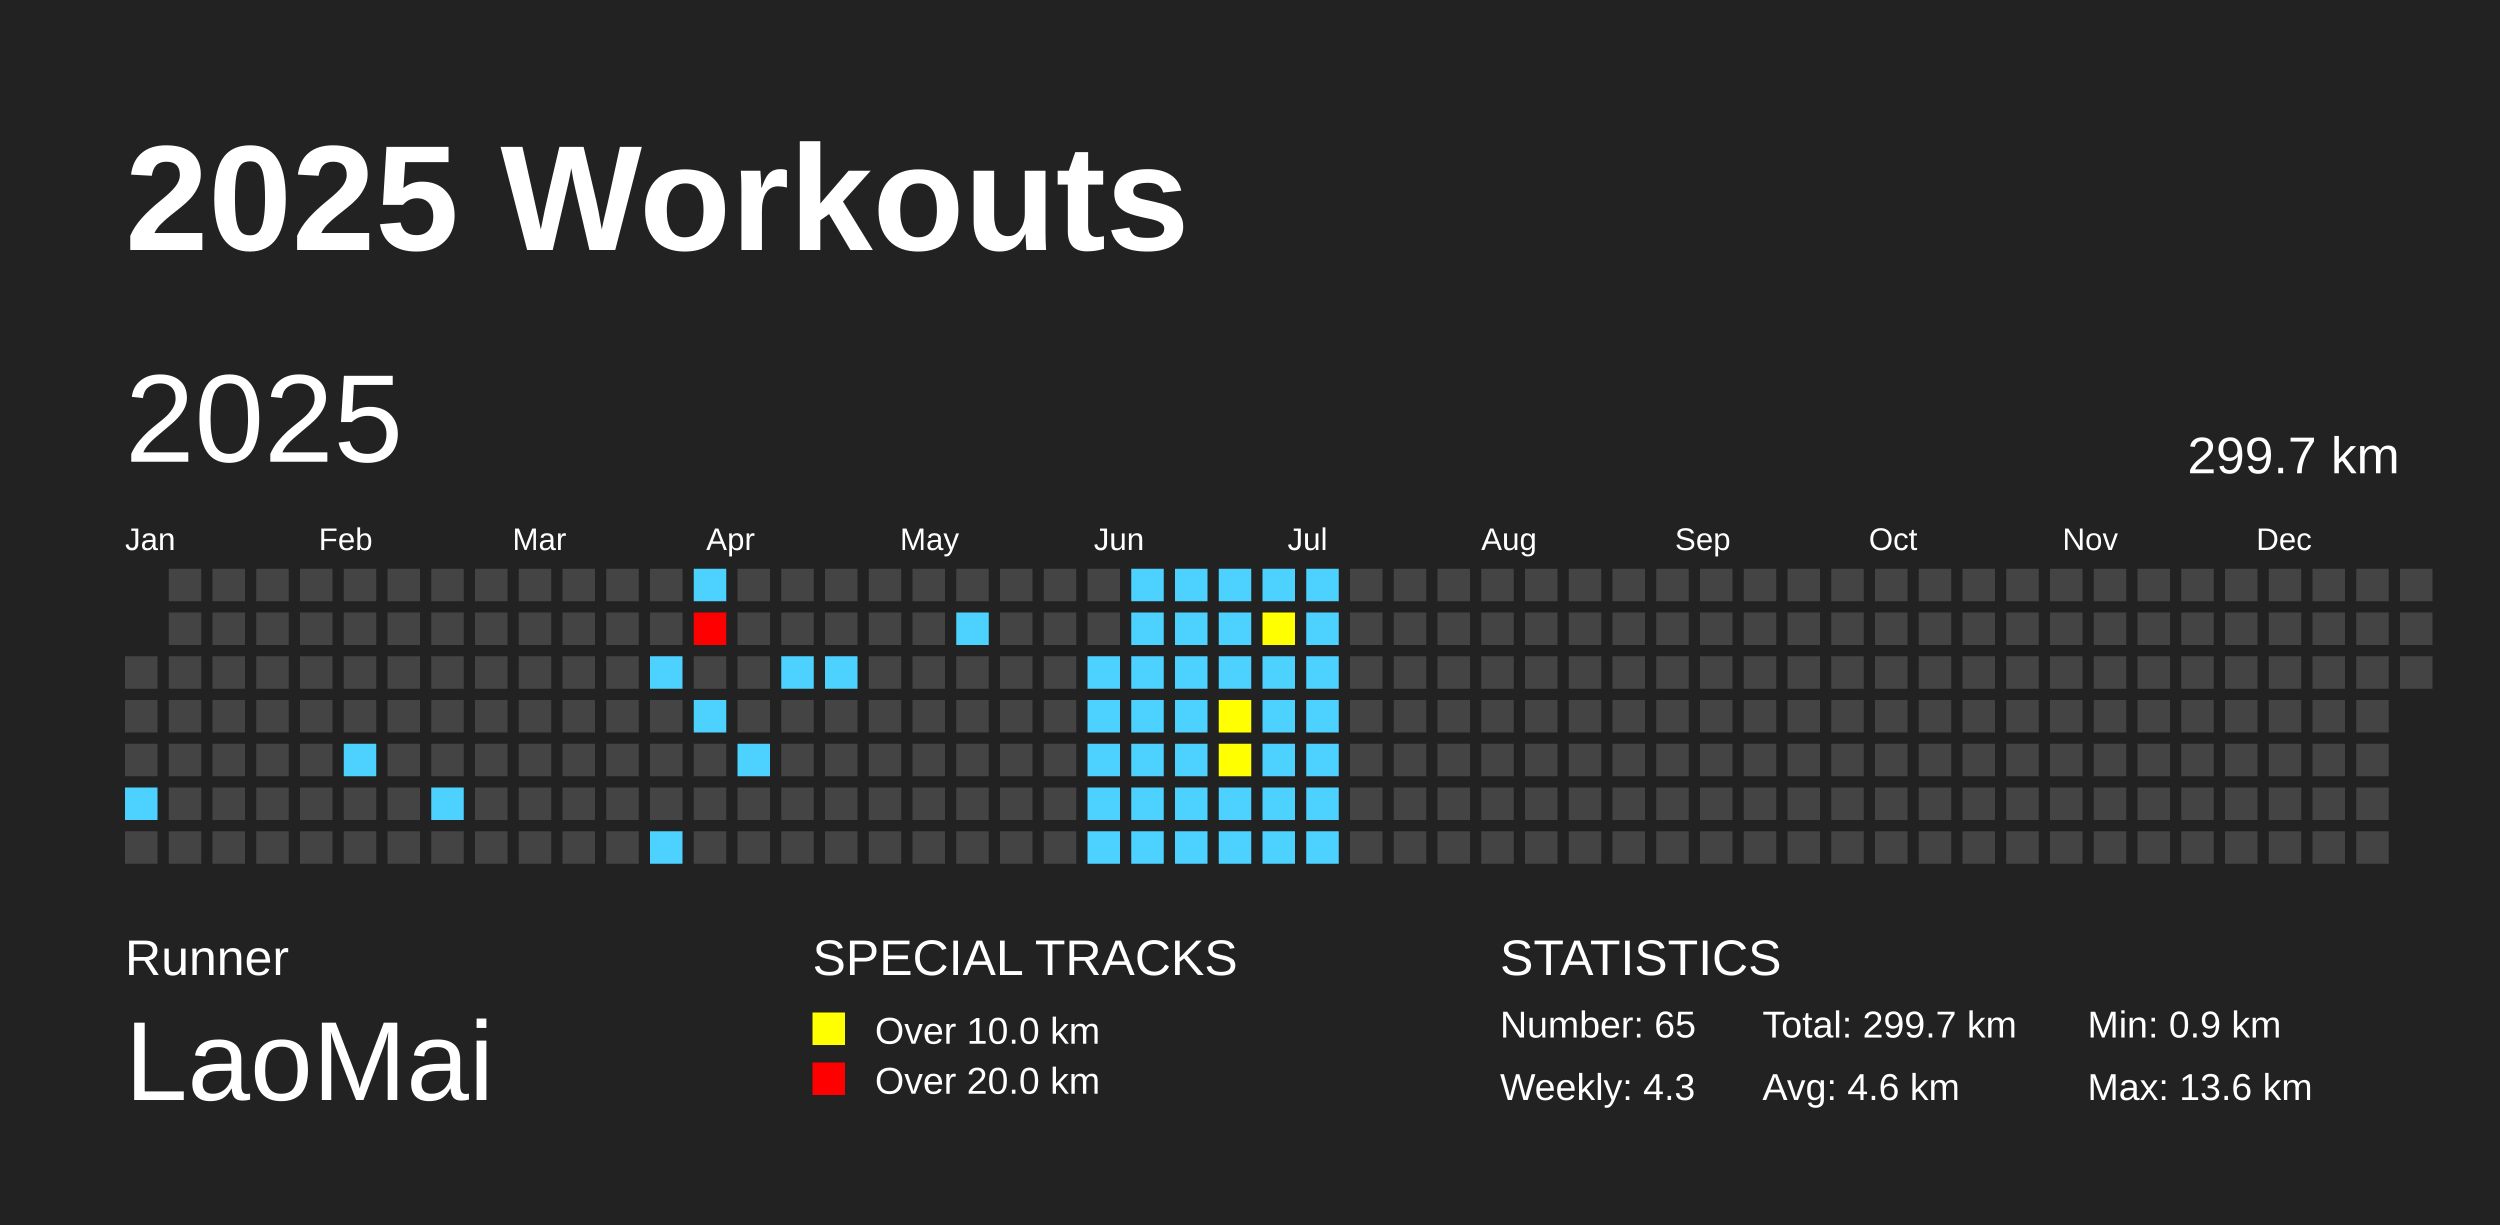
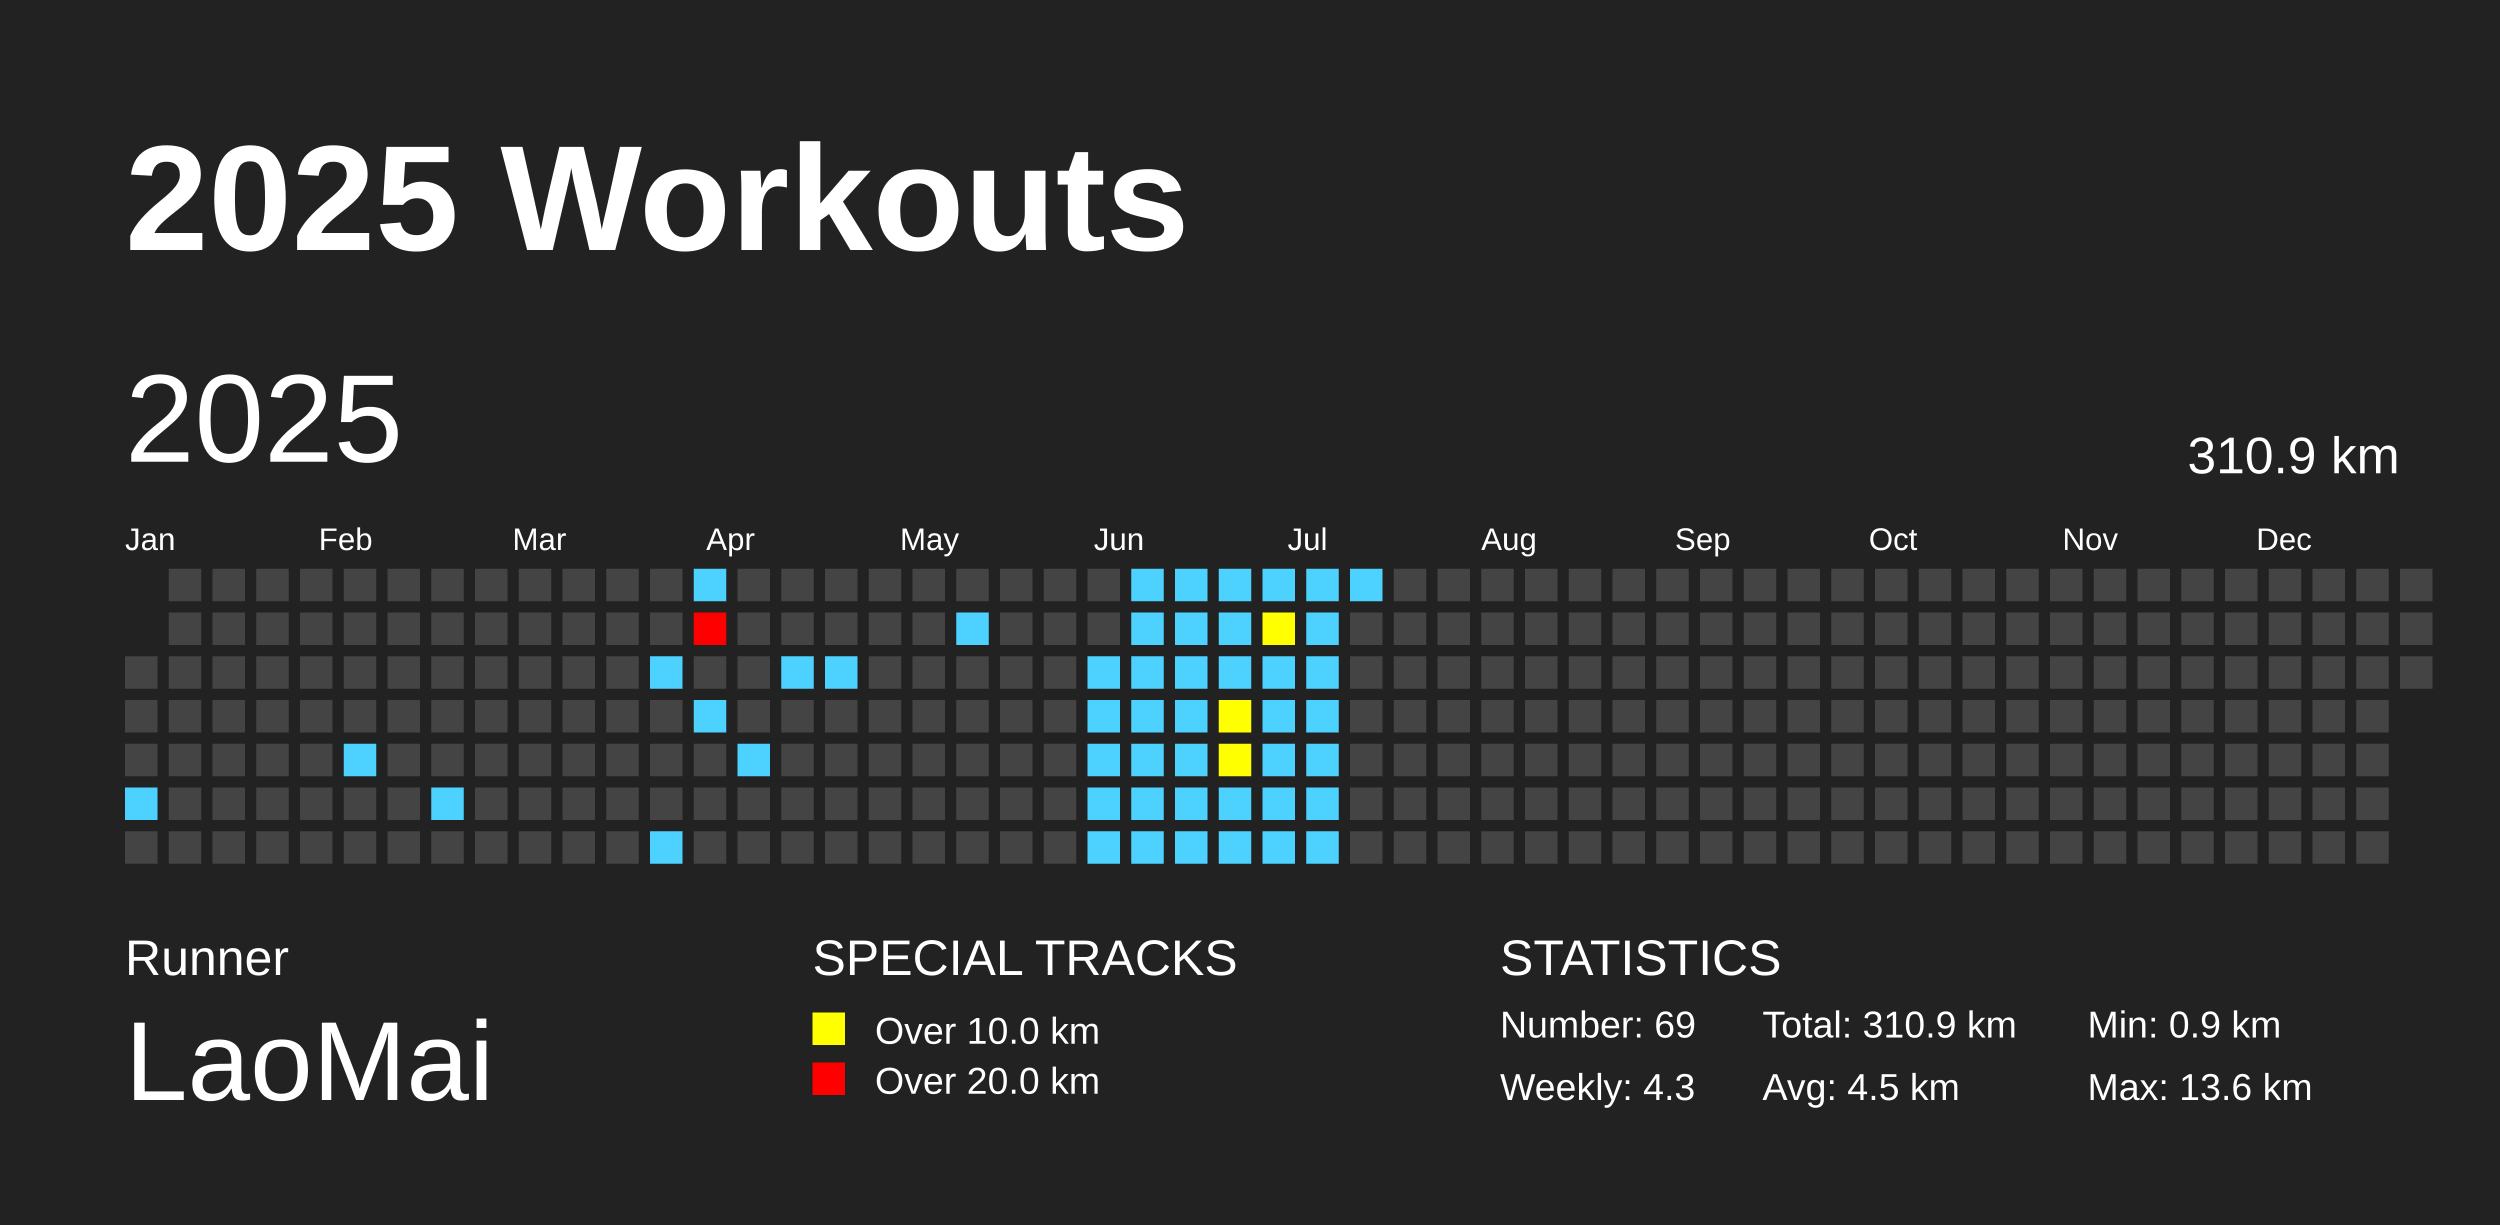
<svg xmlns="http://www.w3.org/2000/svg" baseProfile="full" height="98mm" version="1.1" viewBox="0,0,200,98" width="200mm">
  <defs />
  <rect fill="#222222" height="98" width="200" x="0" y="0" />
  <text fill="#FFFFFF" style="font-size:12px; font-family:Arial; font-weight:bold;" x="10" y="20">2025 Workouts</text>
  <text fill="#FFFFFF" style="font-size:4px; font-family:Arial" x="10" y="78">Runner</text>
  <text fill="#FFFFFF" style="font-size:9px; font-family:Arial" x="10" y="88">LaoMai</text>
  <text fill="#FFFFFF" style="font-size:4px; font-family:Arial" x="65" y="78">SPECIAL TRACKS</text>
  <rect fill="yellow" height="2.6" width="2.6" x="65" y="81" />
  <text fill="#FFFFFF" style="font-size:3px; font-family:Arial" x="70" y="83.5">Over 10.0 km</text>
  <rect fill="red" height="2.6" width="2.6" x="65" y="85" />
  <text fill="#FFFFFF" style="font-size:3px; font-family:Arial" x="70" y="87.5">Over 20.0 km</text>
  <text fill="#FFFFFF" style="font-size:4px; font-family:Arial" x="120" y="78">STATISTICS</text>
-   <text fill="#FFFFFF" style="font-size:3px; font-family:Arial" x="120" y="83">Number: 65</text>
+   <text fill="#FFFFFF" style="font-size:3px; font-family:Arial" x="120" y="83">Number: 69</text>
  <text fill="#FFFFFF" style="font-size:3px; font-family:Arial" x="120" y="88">Weekly: 4.3</text>
-   <text fill="#FFFFFF" style="font-size:3px; font-family:Arial" x="141" y="83">Total: 299.7 km</text>
-   <text fill="#FFFFFF" style="font-size:3px; font-family:Arial" x="141" y="88">Avg: 4.6 km</text>
+   <text fill="#FFFFFF" style="font-size:3px; font-family:Arial" x="141" y="83">Total: 310.9 km</text>
+   <text fill="#FFFFFF" style="font-size:3px; font-family:Arial" x="141" y="88">Avg: 4.5 km</text>
  <text fill="#FFFFFF" style="font-size:3px; font-family:Arial" x="167" y="83">Min: 0.9 km</text>
  <text fill="#FFFFFF" style="font-size:3px; font-family:Arial" x="167" y="88">Max: 13.6 km</text>
  <text dominant-baseline="hanging" fill="#FFFFFF" style="font-size:10.0px; font-family:Arial;" x="10" y="30">2025</text>
-   <text dominant-baseline="hanging" fill="#FFFFFF" style="font-size:4.125px; font-family:Arial;" x="175" y="35">299.7 km</text>
+   <text dominant-baseline="hanging" fill="#FFFFFF" style="font-size:4.125px; font-family:Arial;" x="175" y="35">310.9 km</text>
  <text fill="#FFFFFF" style="font-size:2.5px; font-family:Arial" x="10.0" y="44">Jan</text>
  <text fill="#FFFFFF" style="font-size:2.5px; font-family:Arial" x="25.5" y="44">Feb</text>
  <text fill="#FFFFFF" style="font-size:2.5px; font-family:Arial" x="41.0" y="44">Mar</text>
  <text fill="#FFFFFF" style="font-size:2.5px; font-family:Arial" x="56.5" y="44">Apr</text>
  <text fill="#FFFFFF" style="font-size:2.5px; font-family:Arial" x="72.0" y="44">May</text>
  <text fill="#FFFFFF" style="font-size:2.5px; font-family:Arial" x="87.5" y="44">Jun</text>
  <text fill="#FFFFFF" style="font-size:2.5px; font-family:Arial" x="103.0" y="44">Jul</text>
  <text fill="#FFFFFF" style="font-size:2.5px; font-family:Arial" x="118.5" y="44">Aug</text>
  <text fill="#FFFFFF" style="font-size:2.5px; font-family:Arial" x="134.0" y="44">Sep</text>
  <text fill="#FFFFFF" style="font-size:2.5px; font-family:Arial" x="149.5" y="44">Oct</text>
  <text fill="#FFFFFF" style="font-size:2.5px; font-family:Arial" x="165.0" y="44">Nov</text>
  <text fill="#FFFFFF" style="font-size:2.5px; font-family:Arial" x="180.5" y="44">Dec</text>
  <rect fill="#444444" height="2.6" width="2.6" x="10.0" y="52.5" />
  <rect fill="#444444" height="2.6" width="2.6" x="10.0" y="56.0" />
  <rect fill="#444444" height="2.6" width="2.6" x="10.0" y="59.5" />
  <rect fill="#4DD2FF" height="2.6" width="2.6" x="10.0" y="63.0" />
  <rect fill="#444444" height="2.6" width="2.6" x="10.0" y="66.5" />
  <rect fill="#444444" height="2.6" width="2.6" x="13.5" y="45.5" />
  <rect fill="#444444" height="2.6" width="2.6" x="13.5" y="49.0" />
  <rect fill="#444444" height="2.6" width="2.6" x="13.5" y="52.5" />
  <rect fill="#444444" height="2.6" width="2.6" x="13.5" y="56.0" />
  <rect fill="#444444" height="2.6" width="2.6" x="13.5" y="59.5" />
  <rect fill="#444444" height="2.6" width="2.6" x="13.5" y="63.0" />
  <rect fill="#444444" height="2.6" width="2.6" x="13.5" y="66.5" />
  <rect fill="#444444" height="2.6" width="2.6" x="17.0" y="45.5" />
  <rect fill="#444444" height="2.6" width="2.6" x="17.0" y="49.0" />
  <rect fill="#444444" height="2.6" width="2.6" x="17.0" y="52.5" />
  <rect fill="#444444" height="2.6" width="2.6" x="17.0" y="56.0" />
  <rect fill="#444444" height="2.6" width="2.6" x="17.0" y="59.5" />
  <rect fill="#444444" height="2.6" width="2.6" x="17.0" y="63.0" />
  <rect fill="#444444" height="2.6" width="2.6" x="17.0" y="66.5" />
  <rect fill="#444444" height="2.6" width="2.6" x="20.5" y="45.5" />
  <rect fill="#444444" height="2.6" width="2.6" x="20.5" y="49.0" />
  <rect fill="#444444" height="2.6" width="2.6" x="20.5" y="52.5" />
  <rect fill="#444444" height="2.6" width="2.6" x="20.5" y="56.0" />
  <rect fill="#444444" height="2.6" width="2.6" x="20.5" y="59.5" />
  <rect fill="#444444" height="2.6" width="2.6" x="20.5" y="63.0" />
  <rect fill="#444444" height="2.6" width="2.6" x="20.5" y="66.5" />
  <rect fill="#444444" height="2.6" width="2.6" x="24.0" y="45.5" />
  <rect fill="#444444" height="2.6" width="2.6" x="24.0" y="49.0" />
  <rect fill="#444444" height="2.6" width="2.6" x="24.0" y="52.5" />
  <rect fill="#444444" height="2.6" width="2.6" x="24.0" y="56.0" />
  <rect fill="#444444" height="2.6" width="2.6" x="24.0" y="59.5" />
  <rect fill="#444444" height="2.6" width="2.6" x="24.0" y="63.0" />
  <rect fill="#444444" height="2.6" width="2.6" x="24.0" y="66.5" />
  <rect fill="#444444" height="2.6" width="2.6" x="27.5" y="45.5" />
  <rect fill="#444444" height="2.6" width="2.6" x="27.5" y="49.0" />
  <rect fill="#444444" height="2.6" width="2.6" x="27.5" y="52.5" />
  <rect fill="#444444" height="2.6" width="2.6" x="27.5" y="56.0" />
  <rect fill="#4DD2FF" height="2.6" width="2.6" x="27.5" y="59.5" />
  <rect fill="#444444" height="2.6" width="2.6" x="27.5" y="63.0" />
  <rect fill="#444444" height="2.6" width="2.6" x="27.5" y="66.5" />
  <rect fill="#444444" height="2.6" width="2.6" x="31.0" y="45.5" />
  <rect fill="#444444" height="2.6" width="2.6" x="31.0" y="49.0" />
  <rect fill="#444444" height="2.6" width="2.6" x="31.0" y="52.5" />
  <rect fill="#444444" height="2.6" width="2.6" x="31.0" y="56.0" />
  <rect fill="#444444" height="2.6" width="2.6" x="31.0" y="59.5" />
  <rect fill="#444444" height="2.6" width="2.6" x="31.0" y="63.0" />
  <rect fill="#444444" height="2.6" width="2.6" x="31.0" y="66.5" />
  <rect fill="#444444" height="2.6" width="2.6" x="34.5" y="45.5" />
  <rect fill="#444444" height="2.6" width="2.6" x="34.5" y="49.0" />
  <rect fill="#444444" height="2.6" width="2.6" x="34.5" y="52.5" />
  <rect fill="#444444" height="2.6" width="2.6" x="34.5" y="56.0" />
  <rect fill="#444444" height="2.6" width="2.6" x="34.5" y="59.5" />
  <rect fill="#4DD2FF" height="2.6" width="2.6" x="34.5" y="63.0" />
  <rect fill="#444444" height="2.6" width="2.6" x="34.5" y="66.5" />
  <rect fill="#444444" height="2.6" width="2.6" x="38.0" y="45.5" />
  <rect fill="#444444" height="2.6" width="2.6" x="38.0" y="49.0" />
  <rect fill="#444444" height="2.6" width="2.6" x="38.0" y="52.5" />
  <rect fill="#444444" height="2.6" width="2.6" x="38.0" y="56.0" />
  <rect fill="#444444" height="2.6" width="2.6" x="38.0" y="59.5" />
  <rect fill="#444444" height="2.6" width="2.6" x="38.0" y="63.0" />
  <rect fill="#444444" height="2.6" width="2.6" x="38.0" y="66.5" />
  <rect fill="#444444" height="2.6" width="2.6" x="41.5" y="45.5" />
  <rect fill="#444444" height="2.6" width="2.6" x="41.5" y="49.0" />
  <rect fill="#444444" height="2.6" width="2.6" x="41.5" y="52.5" />
  <rect fill="#444444" height="2.6" width="2.6" x="41.5" y="56.0" />
  <rect fill="#444444" height="2.6" width="2.6" x="41.5" y="59.5" />
  <rect fill="#444444" height="2.6" width="2.6" x="41.5" y="63.0" />
  <rect fill="#444444" height="2.6" width="2.6" x="41.5" y="66.5" />
  <rect fill="#444444" height="2.6" width="2.6" x="45.0" y="45.5" />
  <rect fill="#444444" height="2.6" width="2.6" x="45.0" y="49.0" />
  <rect fill="#444444" height="2.6" width="2.6" x="45.0" y="52.5" />
  <rect fill="#444444" height="2.6" width="2.6" x="45.0" y="56.0" />
  <rect fill="#444444" height="2.6" width="2.6" x="45.0" y="59.5" />
  <rect fill="#444444" height="2.6" width="2.6" x="45.0" y="63.0" />
  <rect fill="#444444" height="2.6" width="2.6" x="45.0" y="66.5" />
  <rect fill="#444444" height="2.6" width="2.6" x="48.5" y="45.5" />
  <rect fill="#444444" height="2.6" width="2.6" x="48.5" y="49.0" />
  <rect fill="#444444" height="2.6" width="2.6" x="48.5" y="52.5" />
  <rect fill="#444444" height="2.6" width="2.6" x="48.5" y="56.0" />
  <rect fill="#444444" height="2.6" width="2.6" x="48.5" y="59.5" />
  <rect fill="#444444" height="2.6" width="2.6" x="48.5" y="63.0" />
  <rect fill="#444444" height="2.6" width="2.6" x="48.5" y="66.5" />
  <rect fill="#444444" height="2.6" width="2.6" x="52.0" y="45.5" />
  <rect fill="#444444" height="2.6" width="2.6" x="52.0" y="49.0" />
  <rect fill="#4DD2FF" height="2.6" width="2.6" x="52.0" y="52.5" />
  <rect fill="#444444" height="2.6" width="2.6" x="52.0" y="56.0" />
  <rect fill="#444444" height="2.6" width="2.6" x="52.0" y="59.5" />
  <rect fill="#444444" height="2.6" width="2.6" x="52.0" y="63.0" />
  <rect fill="#4DD2FF" height="2.6" width="2.6" x="52.0" y="66.5" />
  <rect fill="#4DD2FF" height="2.6" width="2.6" x="55.5" y="45.5" />
  <rect fill="red" height="2.6" width="2.6" x="55.5" y="49.0" />
  <rect fill="#444444" height="2.6" width="2.6" x="55.5" y="52.5" />
  <rect fill="#4DD2FF" height="2.6" width="2.6" x="55.5" y="56.0" />
  <rect fill="#444444" height="2.6" width="2.6" x="55.5" y="59.5" />
  <rect fill="#444444" height="2.6" width="2.6" x="55.5" y="63.0" />
  <rect fill="#444444" height="2.6" width="2.6" x="55.5" y="66.5" />
  <rect fill="#444444" height="2.6" width="2.6" x="59.0" y="45.5" />
  <rect fill="#444444" height="2.6" width="2.6" x="59.0" y="49.0" />
  <rect fill="#444444" height="2.6" width="2.6" x="59.0" y="52.5" />
  <rect fill="#444444" height="2.6" width="2.6" x="59.0" y="56.0" />
  <rect fill="#4DD2FF" height="2.6" width="2.6" x="59.0" y="59.5" />
  <rect fill="#444444" height="2.6" width="2.6" x="59.0" y="63.0" />
  <rect fill="#444444" height="2.6" width="2.6" x="59.0" y="66.5" />
  <rect fill="#444444" height="2.6" width="2.6" x="62.5" y="45.5" />
  <rect fill="#444444" height="2.6" width="2.6" x="62.5" y="49.0" />
  <rect fill="#4DD2FF" height="2.6" width="2.6" x="62.5" y="52.5" />
  <rect fill="#444444" height="2.6" width="2.6" x="62.5" y="56.0" />
  <rect fill="#444444" height="2.6" width="2.6" x="62.5" y="59.5" />
  <rect fill="#444444" height="2.6" width="2.6" x="62.5" y="63.0" />
  <rect fill="#444444" height="2.6" width="2.6" x="62.5" y="66.5" />
  <rect fill="#444444" height="2.6" width="2.6" x="66.0" y="45.5" />
  <rect fill="#444444" height="2.6" width="2.6" x="66.0" y="49.0" />
  <rect fill="#4DD2FF" height="2.6" width="2.6" x="66.0" y="52.5" />
  <rect fill="#444444" height="2.6" width="2.6" x="66.0" y="56.0" />
  <rect fill="#444444" height="2.6" width="2.6" x="66.0" y="59.5" />
  <rect fill="#444444" height="2.6" width="2.6" x="66.0" y="63.0" />
  <rect fill="#444444" height="2.6" width="2.6" x="66.0" y="66.5" />
  <rect fill="#444444" height="2.6" width="2.6" x="69.5" y="45.5" />
  <rect fill="#444444" height="2.6" width="2.6" x="69.5" y="49.0" />
  <rect fill="#444444" height="2.6" width="2.6" x="69.5" y="52.5" />
  <rect fill="#444444" height="2.6" width="2.6" x="69.5" y="56.0" />
  <rect fill="#444444" height="2.6" width="2.6" x="69.5" y="59.5" />
  <rect fill="#444444" height="2.6" width="2.6" x="69.5" y="63.0" />
  <rect fill="#444444" height="2.6" width="2.6" x="69.5" y="66.5" />
  <rect fill="#444444" height="2.6" width="2.6" x="73.0" y="45.5" />
  <rect fill="#444444" height="2.6" width="2.6" x="73.0" y="49.0" />
  <rect fill="#444444" height="2.6" width="2.6" x="73.0" y="52.5" />
  <rect fill="#444444" height="2.6" width="2.6" x="73.0" y="56.0" />
  <rect fill="#444444" height="2.6" width="2.6" x="73.0" y="59.5" />
  <rect fill="#444444" height="2.6" width="2.6" x="73.0" y="63.0" />
  <rect fill="#444444" height="2.6" width="2.6" x="73.0" y="66.5" />
  <rect fill="#444444" height="2.6" width="2.6" x="76.5" y="45.5" />
  <rect fill="#4DD2FF" height="2.6" width="2.6" x="76.5" y="49.0" />
  <rect fill="#444444" height="2.6" width="2.6" x="76.5" y="52.5" />
  <rect fill="#444444" height="2.6" width="2.6" x="76.5" y="56.0" />
  <rect fill="#444444" height="2.6" width="2.6" x="76.5" y="59.5" />
  <rect fill="#444444" height="2.6" width="2.6" x="76.5" y="63.0" />
  <rect fill="#444444" height="2.6" width="2.6" x="76.5" y="66.5" />
  <rect fill="#444444" height="2.6" width="2.6" x="80.0" y="45.5" />
  <rect fill="#444444" height="2.6" width="2.6" x="80.0" y="49.0" />
  <rect fill="#444444" height="2.6" width="2.6" x="80.0" y="52.5" />
  <rect fill="#444444" height="2.6" width="2.6" x="80.0" y="56.0" />
  <rect fill="#444444" height="2.6" width="2.6" x="80.0" y="59.5" />
  <rect fill="#444444" height="2.6" width="2.6" x="80.0" y="63.0" />
  <rect fill="#444444" height="2.6" width="2.6" x="80.0" y="66.5" />
  <rect fill="#444444" height="2.6" width="2.6" x="83.5" y="45.5" />
  <rect fill="#444444" height="2.6" width="2.6" x="83.5" y="49.0" />
  <rect fill="#444444" height="2.6" width="2.6" x="83.5" y="52.5" />
  <rect fill="#444444" height="2.6" width="2.6" x="83.5" y="56.0" />
  <rect fill="#444444" height="2.6" width="2.6" x="83.5" y="59.5" />
  <rect fill="#444444" height="2.6" width="2.6" x="83.5" y="63.0" />
  <rect fill="#444444" height="2.6" width="2.6" x="83.5" y="66.5" />
  <rect fill="#444444" height="2.6" width="2.6" x="87.0" y="45.5" />
  <rect fill="#444444" height="2.6" width="2.6" x="87.0" y="49.0" />
  <rect fill="#4DD2FF" height="2.6" width="2.6" x="87.0" y="52.5" />
  <rect fill="#4DD2FF" height="2.6" width="2.6" x="87.0" y="56.0" />
  <rect fill="#4DD2FF" height="2.6" width="2.6" x="87.0" y="59.5" />
  <rect fill="#4DD2FF" height="2.6" width="2.6" x="87.0" y="63.0" />
  <rect fill="#4DD2FF" height="2.6" width="2.6" x="87.0" y="66.5" />
  <rect fill="#4DD2FF" height="2.6" width="2.6" x="90.5" y="45.5" />
  <rect fill="#4DD2FF" height="2.6" width="2.6" x="90.5" y="49.0" />
  <rect fill="#4DD2FF" height="2.6" width="2.6" x="90.5" y="52.5" />
  <rect fill="#4DD2FF" height="2.6" width="2.6" x="90.5" y="56.0" />
  <rect fill="#4DD2FF" height="2.6" width="2.6" x="90.5" y="59.5" />
  <rect fill="#4DD2FF" height="2.6" width="2.6" x="90.5" y="63.0" />
  <rect fill="#4DD2FF" height="2.6" width="2.6" x="90.5" y="66.5" />
  <rect fill="#4DD2FF" height="2.6" width="2.6" x="94.0" y="45.5" />
  <rect fill="#4DD2FF" height="2.6" width="2.6" x="94.0" y="49.0" />
  <rect fill="#4DD2FF" height="2.6" width="2.6" x="94.0" y="52.5" />
  <rect fill="#4DD2FF" height="2.6" width="2.6" x="94.0" y="56.0" />
  <rect fill="#4DD2FF" height="2.6" width="2.6" x="94.0" y="59.5" />
  <rect fill="#4DD2FF" height="2.6" width="2.6" x="94.0" y="63.0" />
  <rect fill="#4DD2FF" height="2.6" width="2.6" x="94.0" y="66.5" />
  <rect fill="#4DD2FF" height="2.6" width="2.6" x="97.5" y="45.5" />
  <rect fill="#4DD2FF" height="2.6" width="2.6" x="97.5" y="49.0" />
  <rect fill="#4DD2FF" height="2.6" width="2.6" x="97.5" y="52.5" />
  <rect fill="yellow" height="2.6" width="2.6" x="97.5" y="56.0" />
  <rect fill="yellow" height="2.6" width="2.6" x="97.5" y="59.5" />
  <rect fill="#4DD2FF" height="2.6" width="2.6" x="97.5" y="63.0" />
  <rect fill="#4DD2FF" height="2.6" width="2.6" x="97.5" y="66.5" />
  <rect fill="#4DD2FF" height="2.6" width="2.6" x="101.0" y="45.5" />
  <rect fill="yellow" height="2.6" width="2.6" x="101.0" y="49.0" />
  <rect fill="#4DD2FF" height="2.6" width="2.6" x="101.0" y="52.5" />
  <rect fill="#4DD2FF" height="2.6" width="2.6" x="101.0" y="56.0" />
  <rect fill="#4DD2FF" height="2.6" width="2.6" x="101.0" y="59.5" />
  <rect fill="#4DD2FF" height="2.6" width="2.6" x="101.0" y="63.0" />
  <rect fill="#4DD2FF" height="2.6" width="2.6" x="101.0" y="66.5" />
  <rect fill="#4DD2FF" height="2.6" width="2.6" x="104.5" y="45.5" />
  <rect fill="#4DD2FF" height="2.6" width="2.6" x="104.5" y="49.0" />
  <rect fill="#4DD2FF" height="2.6" width="2.6" x="104.5" y="52.5" />
  <rect fill="#4DD2FF" height="2.6" width="2.6" x="104.5" y="56.0" />
  <rect fill="#4DD2FF" height="2.6" width="2.6" x="104.5" y="59.5" />
  <rect fill="#4DD2FF" height="2.6" width="2.6" x="104.5" y="63.0" />
  <rect fill="#4DD2FF" height="2.6" width="2.6" x="104.5" y="66.5" />
-   <rect fill="#444444" height="2.6" width="2.6" x="108.0" y="45.5" />
+   <rect fill="#4DD2FF" height="2.6" width="2.6" x="108.0" y="45.5" />
  <rect fill="#444444" height="2.6" width="2.6" x="108.0" y="49.0" />
  <rect fill="#444444" height="2.6" width="2.6" x="108.0" y="52.5" />
  <rect fill="#444444" height="2.6" width="2.6" x="108.0" y="56.0" />
  <rect fill="#444444" height="2.6" width="2.6" x="108.0" y="59.5" />
  <rect fill="#444444" height="2.6" width="2.6" x="108.0" y="63.0" />
  <rect fill="#444444" height="2.6" width="2.6" x="108.0" y="66.5" />
  <rect fill="#444444" height="2.6" width="2.6" x="111.5" y="45.5" />
  <rect fill="#444444" height="2.6" width="2.6" x="111.5" y="49.0" />
  <rect fill="#444444" height="2.6" width="2.6" x="111.5" y="52.5" />
  <rect fill="#444444" height="2.6" width="2.6" x="111.5" y="56.0" />
  <rect fill="#444444" height="2.6" width="2.6" x="111.5" y="59.5" />
  <rect fill="#444444" height="2.6" width="2.6" x="111.5" y="63.0" />
  <rect fill="#444444" height="2.6" width="2.6" x="111.5" y="66.5" />
  <rect fill="#444444" height="2.6" width="2.6" x="115.0" y="45.5" />
  <rect fill="#444444" height="2.6" width="2.6" x="115.0" y="49.0" />
  <rect fill="#444444" height="2.6" width="2.6" x="115.0" y="52.5" />
  <rect fill="#444444" height="2.6" width="2.6" x="115.0" y="56.0" />
  <rect fill="#444444" height="2.6" width="2.6" x="115.0" y="59.5" />
  <rect fill="#444444" height="2.6" width="2.6" x="115.0" y="63.0" />
  <rect fill="#444444" height="2.6" width="2.6" x="115.0" y="66.5" />
  <rect fill="#444444" height="2.6" width="2.6" x="118.5" y="45.5" />
  <rect fill="#444444" height="2.6" width="2.6" x="118.5" y="49.0" />
  <rect fill="#444444" height="2.6" width="2.6" x="118.5" y="52.5" />
  <rect fill="#444444" height="2.6" width="2.6" x="118.5" y="56.0" />
  <rect fill="#444444" height="2.6" width="2.6" x="118.5" y="59.5" />
  <rect fill="#444444" height="2.6" width="2.6" x="118.5" y="63.0" />
  <rect fill="#444444" height="2.6" width="2.6" x="118.5" y="66.5" />
  <rect fill="#444444" height="2.6" width="2.6" x="122.0" y="45.5" />
  <rect fill="#444444" height="2.6" width="2.6" x="122.0" y="49.0" />
  <rect fill="#444444" height="2.6" width="2.6" x="122.0" y="52.5" />
  <rect fill="#444444" height="2.6" width="2.6" x="122.0" y="56.0" />
  <rect fill="#444444" height="2.6" width="2.6" x="122.0" y="59.5" />
  <rect fill="#444444" height="2.6" width="2.6" x="122.0" y="63.0" />
  <rect fill="#444444" height="2.6" width="2.6" x="122.0" y="66.5" />
  <rect fill="#444444" height="2.6" width="2.6" x="125.5" y="45.5" />
  <rect fill="#444444" height="2.6" width="2.6" x="125.5" y="49.0" />
  <rect fill="#444444" height="2.6" width="2.6" x="125.5" y="52.5" />
  <rect fill="#444444" height="2.6" width="2.6" x="125.5" y="56.0" />
  <rect fill="#444444" height="2.6" width="2.6" x="125.5" y="59.5" />
  <rect fill="#444444" height="2.6" width="2.6" x="125.5" y="63.0" />
  <rect fill="#444444" height="2.6" width="2.6" x="125.5" y="66.5" />
  <rect fill="#444444" height="2.6" width="2.6" x="129.0" y="45.5" />
  <rect fill="#444444" height="2.6" width="2.6" x="129.0" y="49.0" />
  <rect fill="#444444" height="2.6" width="2.6" x="129.0" y="52.5" />
  <rect fill="#444444" height="2.6" width="2.6" x="129.0" y="56.0" />
  <rect fill="#444444" height="2.6" width="2.6" x="129.0" y="59.5" />
  <rect fill="#444444" height="2.6" width="2.6" x="129.0" y="63.0" />
  <rect fill="#444444" height="2.6" width="2.6" x="129.0" y="66.5" />
  <rect fill="#444444" height="2.6" width="2.6" x="132.5" y="45.5" />
  <rect fill="#444444" height="2.6" width="2.6" x="132.5" y="49.0" />
  <rect fill="#444444" height="2.6" width="2.6" x="132.5" y="52.5" />
  <rect fill="#444444" height="2.6" width="2.6" x="132.5" y="56.0" />
  <rect fill="#444444" height="2.6" width="2.6" x="132.5" y="59.5" />
  <rect fill="#444444" height="2.6" width="2.6" x="132.5" y="63.0" />
  <rect fill="#444444" height="2.6" width="2.6" x="132.5" y="66.5" />
  <rect fill="#444444" height="2.6" width="2.6" x="136.0" y="45.5" />
  <rect fill="#444444" height="2.6" width="2.6" x="136.0" y="49.0" />
  <rect fill="#444444" height="2.6" width="2.6" x="136.0" y="52.5" />
  <rect fill="#444444" height="2.6" width="2.6" x="136.0" y="56.0" />
  <rect fill="#444444" height="2.6" width="2.6" x="136.0" y="59.5" />
  <rect fill="#444444" height="2.6" width="2.6" x="136.0" y="63.0" />
  <rect fill="#444444" height="2.6" width="2.6" x="136.0" y="66.5" />
  <rect fill="#444444" height="2.6" width="2.6" x="139.5" y="45.5" />
  <rect fill="#444444" height="2.6" width="2.6" x="139.5" y="49.0" />
  <rect fill="#444444" height="2.6" width="2.6" x="139.5" y="52.5" />
  <rect fill="#444444" height="2.6" width="2.6" x="139.5" y="56.0" />
  <rect fill="#444444" height="2.6" width="2.6" x="139.5" y="59.5" />
  <rect fill="#444444" height="2.6" width="2.6" x="139.5" y="63.0" />
  <rect fill="#444444" height="2.6" width="2.6" x="139.5" y="66.5" />
  <rect fill="#444444" height="2.6" width="2.6" x="143.0" y="45.5" />
  <rect fill="#444444" height="2.6" width="2.6" x="143.0" y="49.0" />
  <rect fill="#444444" height="2.6" width="2.6" x="143.0" y="52.5" />
  <rect fill="#444444" height="2.6" width="2.6" x="143.0" y="56.0" />
  <rect fill="#444444" height="2.6" width="2.6" x="143.0" y="59.5" />
  <rect fill="#444444" height="2.6" width="2.6" x="143.0" y="63.0" />
  <rect fill="#444444" height="2.6" width="2.6" x="143.0" y="66.5" />
  <rect fill="#444444" height="2.6" width="2.6" x="146.5" y="45.5" />
  <rect fill="#444444" height="2.6" width="2.6" x="146.5" y="49.0" />
  <rect fill="#444444" height="2.6" width="2.6" x="146.5" y="52.5" />
  <rect fill="#444444" height="2.6" width="2.6" x="146.5" y="56.0" />
  <rect fill="#444444" height="2.6" width="2.6" x="146.5" y="59.5" />
  <rect fill="#444444" height="2.6" width="2.6" x="146.5" y="63.0" />
  <rect fill="#444444" height="2.6" width="2.6" x="146.5" y="66.5" />
  <rect fill="#444444" height="2.6" width="2.6" x="150.0" y="45.5" />
  <rect fill="#444444" height="2.6" width="2.6" x="150.0" y="49.0" />
  <rect fill="#444444" height="2.6" width="2.6" x="150.0" y="52.5" />
  <rect fill="#444444" height="2.6" width="2.6" x="150.0" y="56.0" />
  <rect fill="#444444" height="2.6" width="2.6" x="150.0" y="59.5" />
  <rect fill="#444444" height="2.6" width="2.6" x="150.0" y="63.0" />
  <rect fill="#444444" height="2.6" width="2.6" x="150.0" y="66.5" />
  <rect fill="#444444" height="2.6" width="2.6" x="153.5" y="45.5" />
  <rect fill="#444444" height="2.6" width="2.6" x="153.5" y="49.0" />
  <rect fill="#444444" height="2.6" width="2.6" x="153.5" y="52.5" />
  <rect fill="#444444" height="2.6" width="2.6" x="153.5" y="56.0" />
  <rect fill="#444444" height="2.6" width="2.6" x="153.5" y="59.5" />
  <rect fill="#444444" height="2.6" width="2.6" x="153.5" y="63.0" />
  <rect fill="#444444" height="2.6" width="2.6" x="153.5" y="66.5" />
  <rect fill="#444444" height="2.6" width="2.6" x="157.0" y="45.5" />
  <rect fill="#444444" height="2.6" width="2.6" x="157.0" y="49.0" />
  <rect fill="#444444" height="2.6" width="2.6" x="157.0" y="52.5" />
  <rect fill="#444444" height="2.6" width="2.6" x="157.0" y="56.0" />
  <rect fill="#444444" height="2.6" width="2.6" x="157.0" y="59.5" />
  <rect fill="#444444" height="2.6" width="2.6" x="157.0" y="63.0" />
  <rect fill="#444444" height="2.6" width="2.6" x="157.0" y="66.5" />
  <rect fill="#444444" height="2.6" width="2.6" x="160.5" y="45.5" />
  <rect fill="#444444" height="2.6" width="2.6" x="160.5" y="49.0" />
  <rect fill="#444444" height="2.6" width="2.6" x="160.5" y="52.5" />
  <rect fill="#444444" height="2.6" width="2.6" x="160.5" y="56.0" />
  <rect fill="#444444" height="2.6" width="2.6" x="160.5" y="59.5" />
  <rect fill="#444444" height="2.6" width="2.6" x="160.5" y="63.0" />
  <rect fill="#444444" height="2.6" width="2.6" x="160.5" y="66.5" />
  <rect fill="#444444" height="2.6" width="2.6" x="164.0" y="45.5" />
  <rect fill="#444444" height="2.6" width="2.6" x="164.0" y="49.0" />
  <rect fill="#444444" height="2.6" width="2.6" x="164.0" y="52.5" />
  <rect fill="#444444" height="2.6" width="2.6" x="164.0" y="56.0" />
  <rect fill="#444444" height="2.6" width="2.6" x="164.0" y="59.5" />
  <rect fill="#444444" height="2.6" width="2.6" x="164.0" y="63.0" />
  <rect fill="#444444" height="2.6" width="2.6" x="164.0" y="66.5" />
  <rect fill="#444444" height="2.6" width="2.6" x="167.5" y="45.5" />
  <rect fill="#444444" height="2.6" width="2.6" x="167.5" y="49.0" />
  <rect fill="#444444" height="2.6" width="2.6" x="167.5" y="52.5" />
  <rect fill="#444444" height="2.6" width="2.6" x="167.5" y="56.0" />
  <rect fill="#444444" height="2.6" width="2.6" x="167.5" y="59.5" />
  <rect fill="#444444" height="2.6" width="2.6" x="167.5" y="63.0" />
  <rect fill="#444444" height="2.6" width="2.6" x="167.5" y="66.5" />
  <rect fill="#444444" height="2.6" width="2.6" x="171.0" y="45.5" />
  <rect fill="#444444" height="2.6" width="2.6" x="171.0" y="49.0" />
  <rect fill="#444444" height="2.6" width="2.6" x="171.0" y="52.5" />
  <rect fill="#444444" height="2.6" width="2.6" x="171.0" y="56.0" />
  <rect fill="#444444" height="2.6" width="2.6" x="171.0" y="59.5" />
  <rect fill="#444444" height="2.6" width="2.6" x="171.0" y="63.0" />
  <rect fill="#444444" height="2.6" width="2.6" x="171.0" y="66.5" />
  <rect fill="#444444" height="2.6" width="2.6" x="174.5" y="45.5" />
  <rect fill="#444444" height="2.6" width="2.6" x="174.5" y="49.0" />
  <rect fill="#444444" height="2.6" width="2.6" x="174.5" y="52.5" />
  <rect fill="#444444" height="2.6" width="2.6" x="174.5" y="56.0" />
  <rect fill="#444444" height="2.6" width="2.6" x="174.5" y="59.5" />
  <rect fill="#444444" height="2.6" width="2.6" x="174.5" y="63.0" />
  <rect fill="#444444" height="2.6" width="2.6" x="174.5" y="66.5" />
  <rect fill="#444444" height="2.6" width="2.6" x="178.0" y="45.5" />
  <rect fill="#444444" height="2.6" width="2.6" x="178.0" y="49.0" />
  <rect fill="#444444" height="2.6" width="2.6" x="178.0" y="52.5" />
  <rect fill="#444444" height="2.6" width="2.6" x="178.0" y="56.0" />
  <rect fill="#444444" height="2.6" width="2.6" x="178.0" y="59.5" />
  <rect fill="#444444" height="2.6" width="2.6" x="178.0" y="63.0" />
  <rect fill="#444444" height="2.6" width="2.6" x="178.0" y="66.5" />
  <rect fill="#444444" height="2.6" width="2.6" x="181.5" y="45.5" />
  <rect fill="#444444" height="2.6" width="2.6" x="181.5" y="49.0" />
  <rect fill="#444444" height="2.6" width="2.6" x="181.5" y="52.5" />
  <rect fill="#444444" height="2.6" width="2.6" x="181.5" y="56.0" />
  <rect fill="#444444" height="2.6" width="2.6" x="181.5" y="59.5" />
  <rect fill="#444444" height="2.6" width="2.6" x="181.5" y="63.0" />
  <rect fill="#444444" height="2.6" width="2.6" x="181.5" y="66.5" />
  <rect fill="#444444" height="2.6" width="2.6" x="185.0" y="45.5" />
  <rect fill="#444444" height="2.6" width="2.6" x="185.0" y="49.0" />
  <rect fill="#444444" height="2.6" width="2.6" x="185.0" y="52.5" />
  <rect fill="#444444" height="2.6" width="2.6" x="185.0" y="56.0" />
  <rect fill="#444444" height="2.6" width="2.6" x="185.0" y="59.5" />
  <rect fill="#444444" height="2.6" width="2.6" x="185.0" y="63.0" />
  <rect fill="#444444" height="2.6" width="2.6" x="185.0" y="66.5" />
  <rect fill="#444444" height="2.6" width="2.6" x="188.5" y="45.5" />
  <rect fill="#444444" height="2.6" width="2.6" x="188.5" y="49.0" />
  <rect fill="#444444" height="2.6" width="2.6" x="188.5" y="52.5" />
  <rect fill="#444444" height="2.6" width="2.6" x="188.5" y="56.0" />
  <rect fill="#444444" height="2.6" width="2.6" x="188.5" y="59.5" />
  <rect fill="#444444" height="2.6" width="2.6" x="188.5" y="63.0" />
  <rect fill="#444444" height="2.6" width="2.6" x="188.5" y="66.5" />
  <rect fill="#444444" height="2.6" width="2.6" x="192.0" y="45.5" />
  <rect fill="#444444" height="2.6" width="2.6" x="192.0" y="49.0" />
  <rect fill="#444444" height="2.6" width="2.6" x="192.0" y="52.5" />
</svg>
